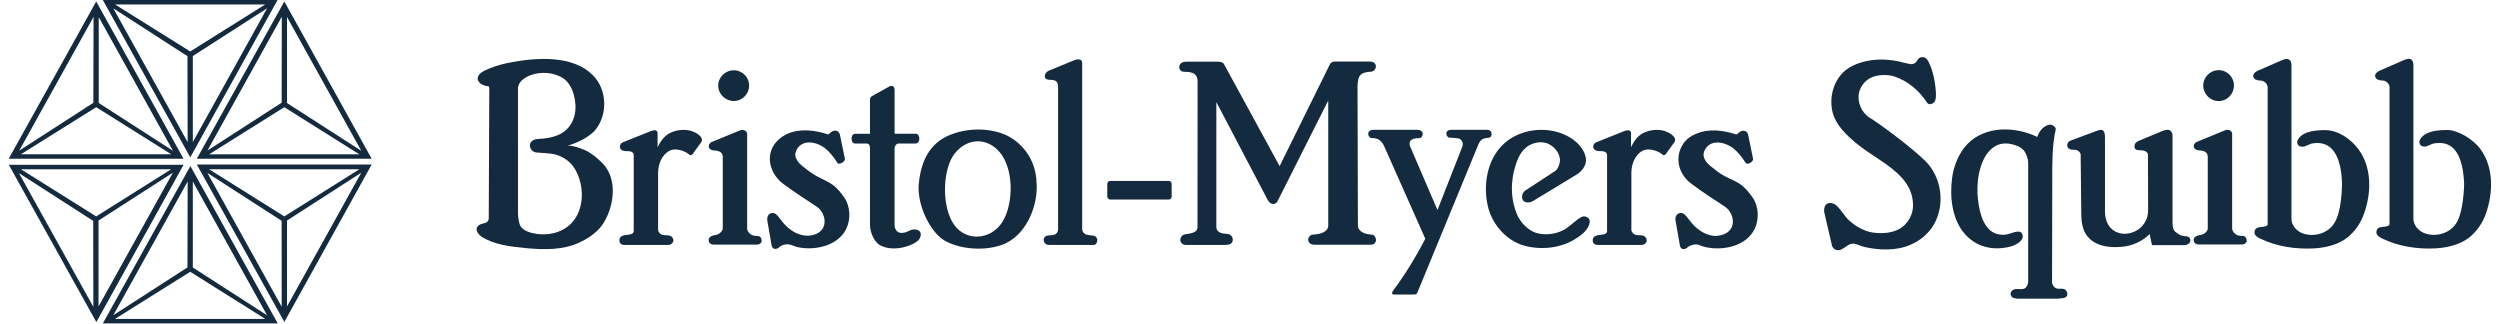
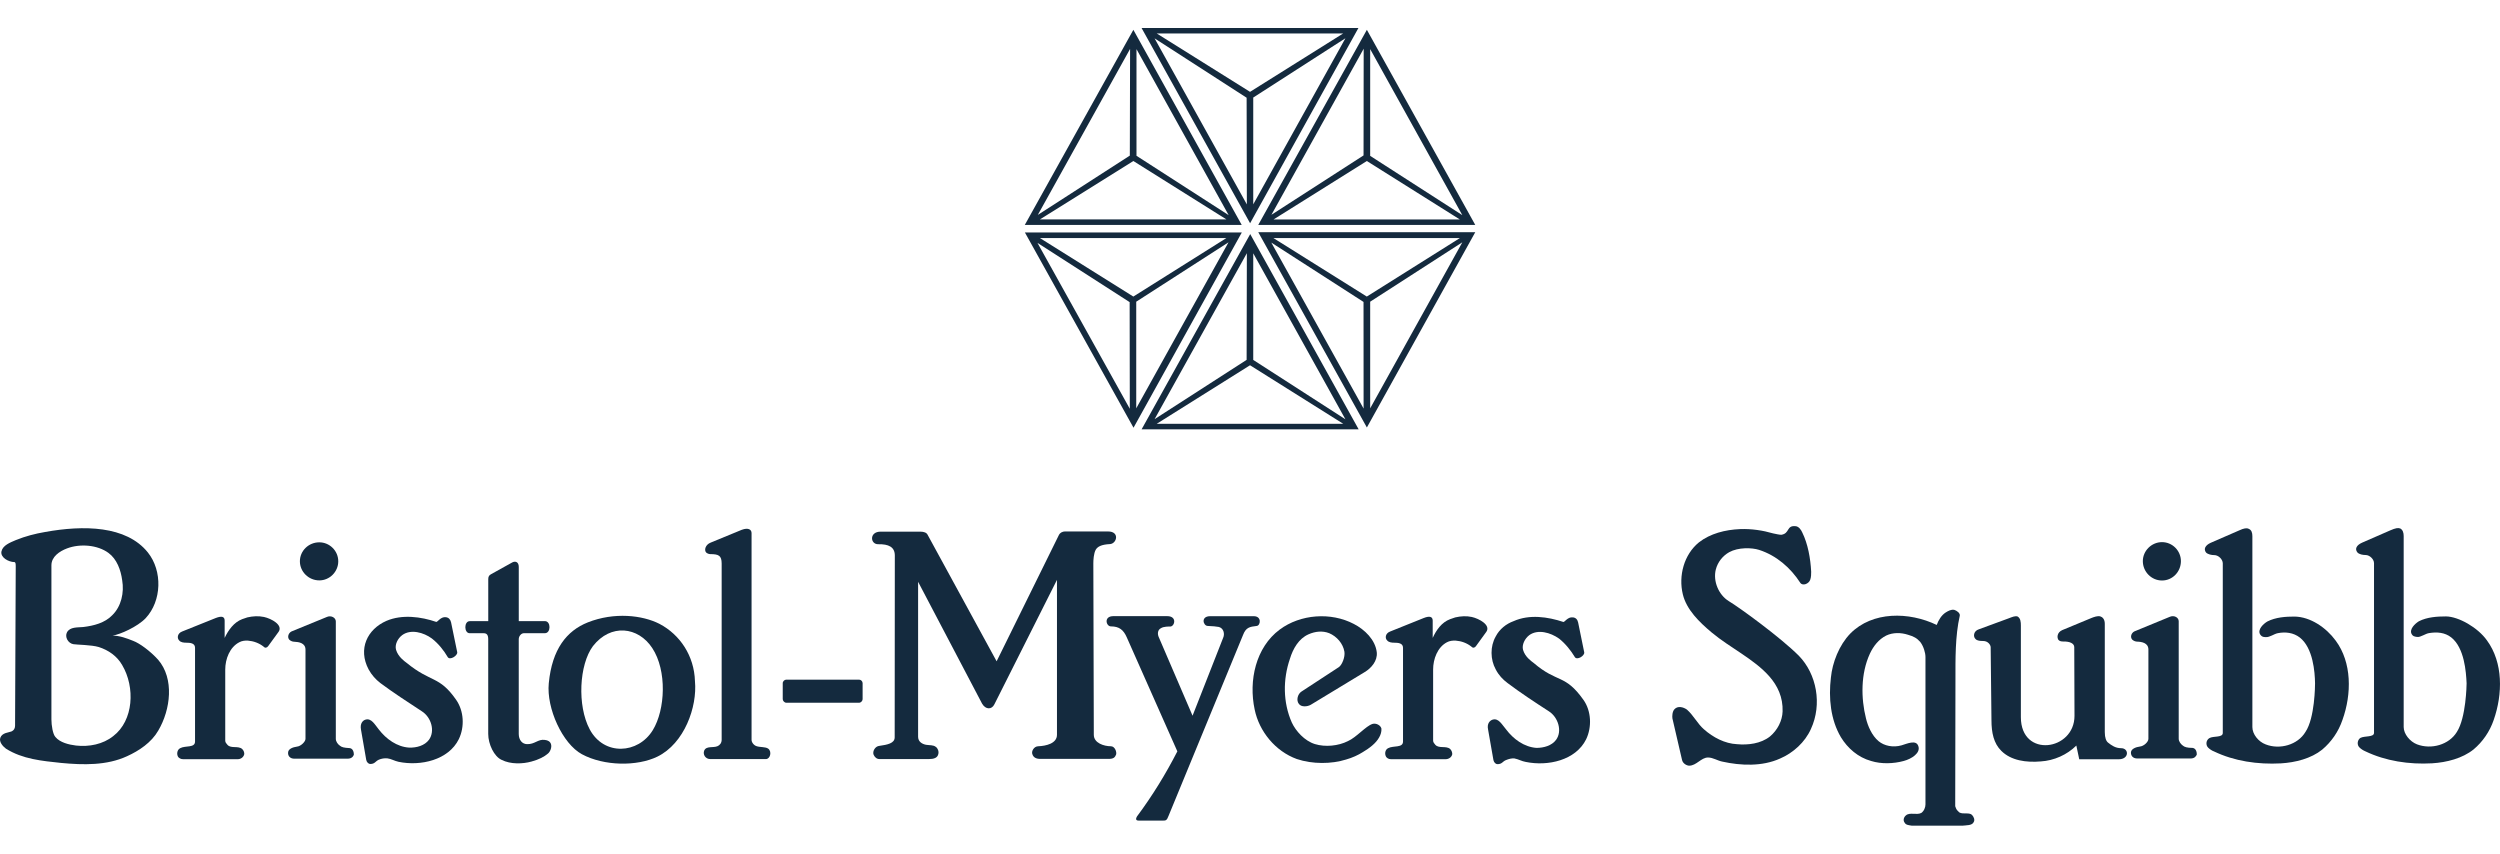
- <svg xmlns="http://www.w3.org/2000/svg" version="1.1" id="Layer_1" x="0px" y="0px" width="80px" height="10.348px" viewBox="0 34.826 80 10.348" enable-background="new 0 34.826 80 10.348" xml:space="preserve">
+ <svg xmlns="http://www.w3.org/2000/svg" version="1.1" id="Layer_1" x="0px" y="0px" width="147.32px" height="50.304px" viewBox="21.59 -36.982 147.32 50.304" enable-background="new 21.59 -36.982 147.32 50.304" xml:space="preserve">
  <g>
-     <path fill="#142A3E" d="M37.93,42.664h1.266c0.133,0,0.225-0.031,0.248-0.127c0.02-0.07-0.014-0.154-0.065-0.186   c-0.07-0.055-0.161-0.039-0.254-0.055c-0.102-0.02-0.202-0.08-0.202-0.207v-3.996l1.649,3.141c0.091,0.158,0.25,0.158,0.316,0.017   l1.616-3.209v3.995c0,0.227-0.289,0.287-0.481,0.295c-0.116,0-0.187,0.135-0.153,0.209c0.024,0.074,0.09,0.117,0.198,0.117h1.771   c0.127,0,0.16-0.043,0.188-0.111c0.023-0.068-0.031-0.215-0.135-0.215c-0.176,0-0.439-0.082-0.439-0.295l-0.012-4.42   c0-0.084,0.008-0.258,0.064-0.353c0.045-0.074,0.133-0.133,0.371-0.144c0.174-0.017,0.25-0.325-0.055-0.325h-1.102   c-0.086,0-0.137,0.042-0.16,0.084l-1.611,3.263l-1.78-3.263c-0.026-0.053-0.095-0.079-0.184-0.079h-1.027   c-0.298,0-0.272,0.33-0.059,0.324c0.262-0.005,0.425,0.07,0.425,0.291l-0.003,4.69c0,0.153-0.186,0.19-0.392,0.218   c-0.112,0.008-0.186,0.143-0.151,0.229C37.805,42.615,37.855,42.664,37.93,42.664L37.93,42.664z" />
-     <path fill="#142A3E" d="M9.099,45.127l-2.8-5.035h5.594L9.099,45.127L9.099,45.127z M11.499,40.242H6.69l2.408,1.509L11.499,40.242   L11.499,40.242z M11.561,40.352l-2.377,1.531v2.75L11.561,40.352L11.561,40.352z M6.636,40.36l2.378,4.281l-0.002-2.75L6.636,40.36   L6.636,40.36z" />
-     <path fill="#142A3E" d="M6.089,39.861L3.29,34.826h5.592L6.089,39.861L6.089,39.861z M3.681,34.968l2.406,1.505l2.401-1.505H3.681   L3.681,34.968z M6.17,36.619v2.754l2.377-4.282L6.17,36.619L6.17,36.619z M3.626,35.093l2.379,4.282l-0.006-2.751L3.626,35.093   L3.626,35.093z" />
-     <path fill="#142A3E" d="M3.292,45.174l2.8-5.034l2.795,5.034H3.292L3.292,45.174z M3.681,45.031h4.807l-2.401-1.508L3.681,45.031   L3.681,45.031z M6.17,43.385l2.377,1.531l-2.377-4.28V43.385L6.17,43.385z M3.626,44.912l2.373-1.529l0.006-2.75L3.626,44.912   L3.626,44.912z" />
-     <path fill="#142A3E" d="M9.099,34.873l2.794,5.032H6.299L9.099,34.873L9.099,34.873z M6.692,39.764h4.806l-2.4-1.508L6.692,39.764   L6.692,39.764z M11.561,39.652L9.184,35.37v2.753L11.561,39.652L11.561,39.652z M9.013,38.112l0.004-2.751l-2.379,4.282   L9.013,38.112L9.013,38.112z" />
-     <path fill="#142A3E" d="M3.079,34.873l2.794,5.032H0.279L3.079,34.873L3.079,34.873z M3.079,38.256L0.67,39.762h4.808L3.079,38.256   L3.079,38.256z M0.615,39.646l2.372-1.53l0.007-2.751L0.615,39.646L0.615,39.646z M3.159,35.371v2.75l2.377,1.531L3.159,35.371   L3.159,35.371z" />
-     <path fill="#142A3E" d="M0.282,40.099h5.593l-2.792,5.034L0.282,40.099L0.282,40.099z M0.67,40.242l2.408,1.509l2.4-1.509H0.67   L0.67,40.242z M5.532,40.352l-2.379,1.531v2.75L5.532,40.352L5.532,40.352z M2.983,41.895l-2.376-1.528l2.38,4.278L2.983,41.895   L2.983,41.895z" />
-     <path fill="#142A3E" d="M15.288,37.31c0.033-0.158,0.223-0.228,0.37-0.292c0.246-0.1,0.501-0.166,0.758-0.209   c0.983-0.178,2.09-0.168,2.647,0.528c0.382,0.478,0.36,1.249-0.055,1.694c-0.214,0.223-0.657,0.419-0.853,0.451   c0.181,0,0.365,0.069,0.531,0.134c0.165,0.061,0.443,0.264,0.643,0.488c0.42,0.489,0.323,1.285,0.004,1.826   c-0.179,0.31-0.497,0.521-0.807,0.663c-0.521,0.24-1.126,0.226-1.695,0.173c-0.492-0.052-0.996-0.097-1.427-0.369   c-0.083-0.062-0.18-0.174-0.144-0.28c0.047-0.134,0.217-0.134,0.288-0.164c0.074-0.035,0.092-0.091,0.092-0.152l0.017-4.105   c0-0.066-0.004-0.111-0.035-0.111C15.469,37.582,15.256,37.465,15.288,37.31L15.288,37.31z M16.576,41.641   c0,0.158,0.037,0.383,0.104,0.455c0.117,0.141,0.346,0.197,0.532,0.219c0.335,0.037,0.694-0.032,0.96-0.244   c0.525-0.402,0.569-1.26,0.228-1.833c-0.131-0.229-0.353-0.383-0.603-0.462c-0.188-0.056-0.569-0.058-0.655-0.074   c-0.137-0.022-0.229-0.187-0.164-0.308c0.08-0.14,0.265-0.12,0.418-0.134c0.272-0.033,0.557-0.106,0.746-0.303   c0.238-0.228,0.312-0.588,0.258-0.903c-0.036-0.264-0.137-0.546-0.353-0.705c-0.282-0.207-0.729-0.245-1.069-0.117   c-0.192,0.073-0.403,0.213-0.403,0.435L16.576,41.641L16.576,41.641z" />
-     <path fill="#142A3E" d="M45.609,42.465c-0.303,0.59-0.648,1.15-1.041,1.678c-0.021,0.037-0.053,0.107,0.043,0.107h0.627   c0.068,0,0.1,0,0.143-0.121l1.92-4.664c0.076-0.198,0.172-0.213,0.354-0.235c0.098-0.01,0.133-0.251-0.078-0.251h-1.123   c-0.252,0-0.18,0.247-0.068,0.251c0.131,0.006,0.227,0.013,0.289,0.027c0.127,0.033,0.16,0.181,0.111,0.284l-0.787,2.005   l-0.877-2.039c-0.031-0.08-0.02-0.175,0.062-0.217c0.071-0.047,0.198-0.043,0.241-0.043c0.115-0.004,0.183-0.268-0.079-0.268   h-1.388c-0.256,0-0.188,0.264-0.063,0.264c0.213,0,0.326,0.089,0.41,0.287L45.609,42.465L45.609,42.465z" />
-     <path fill="#142A3E" d="M67.359,41.583V39.22c0-0.085-0.006-0.186-0.084-0.233c-0.061-0.021-0.135,0.01-0.234,0.048l-0.764,0.283   c-0.139,0.042-0.156,0.19-0.086,0.252c0.043,0.045,0.123,0.049,0.195,0.049c0.129,0,0.195,0.106,0.195,0.161l0.02,1.883   c0,0.321,0.057,0.596,0.254,0.789c0.252,0.252,0.643,0.305,1.018,0.274c0.34-0.022,0.678-0.172,0.916-0.41l0.074,0.354h1.021   c0.268,0,0.268-0.285,0.057-0.285c-0.141,0-0.246-0.073-0.336-0.145c-0.047-0.037-0.084-0.121-0.084-0.271v-2.794   c0-0.121-0.062-0.174-0.115-0.19c-0.064-0.021-0.17,0.017-0.23,0.042l-0.754,0.313c-0.133,0.061-0.137,0.188-0.096,0.251   c0.033,0.038,0.084,0.042,0.127,0.042c0.164-0.004,0.281,0.049,0.281,0.145l0.006,1.771C68.742,42.451,67.359,42.648,67.359,41.583   L67.359,41.583z" />
-     <path fill="#142A3E" d="M61.633,40c-0.473-0.474-1.541-1.251-1.807-1.409c-0.26-0.162-0.408-0.512-0.334-0.812   c0.049-0.197,0.18-0.357,0.346-0.451c0.234-0.129,0.584-0.119,0.77-0.059c0.451,0.146,0.814,0.464,1.062,0.848   c0.062,0.091,0.221,0.027,0.256-0.077c0.025-0.066,0.025-0.15,0.025-0.208c-0.016-0.341-0.084-0.718-0.229-1.011   c-0.027-0.063-0.09-0.164-0.182-0.164c-0.227-0.017-0.137,0.191-0.359,0.223c-0.047,0-0.139-0.021-0.213-0.036   c-0.256-0.076-0.553-0.122-0.85-0.111c-0.379,0.015-0.771,0.115-1.062,0.342c-0.381,0.313-0.531,0.86-0.414,1.34   c0.096,0.397,0.426,0.717,0.744,0.984c0.473,0.395,1.092,0.683,1.486,1.13c0.217,0.246,0.357,0.541,0.344,0.906   c-0.008,0.238-0.131,0.483-0.328,0.645c-0.236,0.186-0.568,0.225-0.85,0.199c-0.307-0.014-0.615-0.174-0.85-0.385   c-0.16-0.135-0.271-0.362-0.438-0.506c-0.094-0.068-0.237-0.103-0.321-0.012c-0.062,0.062-0.062,0.189-0.054,0.238l0.248,1.07   c0.022,0.098,0.127,0.15,0.185,0.15c0.185,0,0.308-0.211,0.485-0.211c0.131,0,0.246,0.084,0.373,0.107   c0.467,0.104,1.022,0.131,1.487-0.08c0.334-0.142,0.642-0.418,0.794-0.762C62.238,41.252,62.094,40.475,61.633,40L61.633,40z" />
-     <path fill="#142A3E" d="M75.652,41.654c0.24-0.668,0.244-1.479-0.176-2.044c-0.244-0.335-0.652-0.615-1.062-0.621   c-0.229,0-0.484,0.017-0.699,0.127c-0.107,0.064-0.258,0.208-0.188,0.331c0.031,0.047,0.06,0.073,0.146,0.073   c0.109,0.005,0.209-0.083,0.312-0.102c0.195-0.038,0.402-0.014,0.566,0.113c0.342,0.27,0.389,0.887,0.393,1.183   c0,0.045-0.004,0.894-0.248,1.252c-0.199,0.332-0.662,0.464-1.027,0.32c-0.184-0.068-0.342-0.261-0.342-0.445v-4.924   c0-0.086-0.021-0.16-0.092-0.19c-0.053-0.027-0.123-0.018-0.252,0.042l-0.729,0.318c-0.141,0.065-0.189,0.159-0.121,0.25   c0.049,0.051,0.145,0.068,0.211,0.068c0.113,0,0.221,0.113,0.221,0.212v4.374c0,0.125-0.246,0.073-0.346,0.132   c-0.086,0.051-0.1,0.176-0.033,0.244c0.033,0.035,0.098,0.08,0.154,0.1c0.521,0.25,1.125,0.34,1.723,0.307   c0.375-0.023,0.779-0.125,1.064-0.355C75.367,42.219,75.547,41.959,75.652,41.654L75.652,41.654z" />
-     <path fill="#142A3E" d="M78.322,38.986c-0.229,0-0.488,0.016-0.701,0.126c-0.105,0.064-0.254,0.208-0.184,0.331   c0.027,0.047,0.057,0.063,0.141,0.074c0.09,0.011,0.215-0.091,0.316-0.102c0.193-0.03,0.398-0.017,0.562,0.113   c0.34,0.269,0.383,0.887,0.396,1.183c0,0.044-0.014,0.889-0.25,1.253c-0.201,0.332-0.662,0.463-1.031,0.32   c-0.18-0.07-0.342-0.263-0.342-0.445v-4.926c0-0.084-0.021-0.158-0.088-0.195c-0.055-0.022-0.121-0.011-0.256,0.048l-0.729,0.318   c-0.143,0.065-0.191,0.16-0.121,0.25c0.045,0.053,0.145,0.069,0.213,0.069c0.107,0,0.217,0.11,0.217,0.21v4.375   c0,0.119-0.242,0.072-0.352,0.13c-0.078,0.051-0.092,0.178-0.027,0.243c0.033,0.037,0.1,0.08,0.156,0.103   c0.521,0.25,1.125,0.343,1.721,0.308c0.377-0.024,0.781-0.127,1.068-0.358c0.236-0.197,0.418-0.461,0.521-0.761   c0.234-0.668,0.246-1.476-0.174-2.049C79.141,39.272,78.646,38.99,78.322,38.986L78.322,38.986z" />
-     <path fill="#142A3E" d="M66.096,44.102c-0.082-0.071-0.225-0.004-0.326-0.062l-0.049-0.049c-0.027-0.025-0.045-0.076-0.055-0.111   l0.006-3.256c0-0.525-0.01-1.131,0.111-1.657c0.012-0.068-0.08-0.131-0.143-0.15c-0.076-0.015-0.154,0.027-0.223,0.071   c-0.104,0.069-0.178,0.186-0.227,0.319c-0.713-0.343-1.658-0.357-2.227,0.222c-0.291,0.299-0.463,0.751-0.5,1.133   c-0.064,0.528-0.01,1.088,0.256,1.539c0.176,0.287,0.445,0.521,0.781,0.614c0.264,0.082,0.578,0.07,0.838,0   c0.201-0.053,0.449-0.207,0.377-0.391c-0.059-0.162-0.285-0.056-0.43-0.013c-0.219,0.063-0.447,0.013-0.59-0.106   c-0.178-0.147-0.281-0.396-0.328-0.59c-0.129-0.517-0.137-1.151,0.1-1.667c0.09-0.195,0.229-0.371,0.42-0.467   c0.174-0.084,0.383-0.079,0.562-0.021c0.145,0.043,0.229,0.085,0.32,0.188c0.084,0.111,0.133,0.278,0.133,0.384v3.802   c0,0.078-0.039,0.172-0.109,0.22c-0.119,0.062-0.295-0.025-0.396,0.062c-0.059,0.049-0.078,0.133-0.033,0.19   c0.033,0.063,0.113,0.063,0.184,0.077h1.305c0.104-0.014,0.248,0,0.291-0.094C66.178,44.23,66.145,44.15,66.096,44.102   L66.096,44.102z" />
-     <path fill="#142A3E" d="M49.154,42.277c-0.264-0.082-0.492-0.334-0.594-0.555c-0.229-0.514-0.232-1.111-0.049-1.642   c0.08-0.261,0.227-0.521,0.479-0.632c0.17-0.075,0.359-0.097,0.535-0.029c0.197,0.085,0.357,0.266,0.391,0.478   c0.021,0.138-0.062,0.337-0.141,0.394l-0.967,0.633c-0.096,0.062-0.141,0.226-0.066,0.318c0.062,0.086,0.219,0.073,0.307,0.021   l1.385-0.84c0.174-0.102,0.338-0.291,0.316-0.511c-0.037-0.324-0.311-0.588-0.592-0.732c-0.59-0.311-1.375-0.254-1.912,0.144   c-0.615,0.46-0.803,1.315-0.643,2.062c0.115,0.562,0.531,1.075,1.088,1.276c0.404,0.135,0.893,0.131,1.27,0.012   c0.156-0.043,0.309-0.114,0.428-0.19c0.17-0.1,0.342-0.228,0.424-0.381c0.039-0.069,0.064-0.145,0.057-0.226   c-0.023-0.089-0.139-0.147-0.229-0.12c-0.174,0.053-0.414,0.346-0.637,0.444C49.76,42.324,49.424,42.361,49.154,42.277   L49.154,42.277z" />
-     <path fill="#142A3E" d="M54.795,40.185c-0.061-0.047-0.219-0.154-0.273-0.335c-0.035-0.131,0.043-0.291,0.162-0.381   c0.221-0.159,0.545-0.068,0.766,0.09c0.168,0.133,0.307,0.312,0.406,0.473c0.055,0.095,0.262-0.034,0.242-0.124l-0.156-0.764   c-0.016-0.079-0.062-0.126-0.133-0.132c-0.135-0.021-0.219,0.132-0.25,0.117c-0.395-0.132-0.875-0.202-1.281-0.021   c-0.188,0.069-0.363,0.203-0.461,0.396c-0.146,0.257-0.141,0.594,0,0.848c0.078,0.153,0.182,0.261,0.305,0.352   c0.33,0.249,0.707,0.497,1.064,0.728c0.24,0.151,0.352,0.51,0.188,0.735c-0.112,0.153-0.319,0.209-0.508,0.209   c-0.316-0.024-0.593-0.226-0.781-0.476c-0.104-0.118-0.192-0.301-0.349-0.252c-0.067,0.022-0.149,0.097-0.116,0.252l0.139,0.793   c0.013,0.063,0.062,0.103,0.101,0.103c0.123,0,0.129-0.069,0.22-0.106c0.075-0.03,0.139-0.049,0.219-0.043   c0.104,0.019,0.187,0.074,0.291,0.09c0.572,0.119,1.291-0.041,1.558-0.584c0.151-0.312,0.133-0.728-0.069-1.014   C55.6,40.462,55.412,40.714,54.795,40.185L54.795,40.185z" />
-     <path fill="#142A3E" d="M25.019,41.902c-0.102-0.123-0.192-0.303-0.345-0.254c-0.069,0.02-0.144,0.094-0.117,0.254l0.136,0.785   c0.012,0.062,0.064,0.104,0.102,0.104c0.122,0,0.129-0.066,0.219-0.109c0.074-0.031,0.14-0.041,0.218-0.037   c0.106,0.012,0.187,0.068,0.292,0.09c0.572,0.119,1.291-0.047,1.555-0.584c0.154-0.319,0.132-0.729-0.07-1.016   c-0.438-0.626-0.643-0.433-1.278-0.952c-0.06-0.046-0.217-0.158-0.271-0.333c-0.039-0.134,0.041-0.294,0.159-0.382   c0.22-0.161,0.551-0.07,0.764,0.088c0.171,0.133,0.308,0.308,0.408,0.476c0.055,0.095,0.261-0.037,0.246-0.125l-0.159-0.769   c-0.018-0.075-0.063-0.123-0.133-0.131c-0.133-0.019-0.217,0.131-0.25,0.121c-0.388-0.133-0.876-0.2-1.282-0.027   c-0.496,0.216-0.74,0.722-0.462,1.25c0.081,0.148,0.183,0.26,0.303,0.352c0.33,0.246,0.706,0.49,1.068,0.727   c0.243,0.152,0.35,0.508,0.186,0.736c-0.113,0.152-0.319,0.208-0.511,0.202C25.488,42.35,25.209,42.15,25.019,41.902L25.019,41.902   z" />
-     <path fill="#142A3E" d="M21.628,39.011l-0.134,0.046c-0.212,0.08-0.356,0.28-0.451,0.483v-0.445c0-0.107-0.077-0.126-0.228-0.069   l-0.871,0.349c-0.122,0.048-0.133,0.172-0.074,0.229c0.042,0.053,0.126,0.058,0.19,0.058c0.097,0,0.219,0.012,0.219,0.131v2.417   c0,0.172-0.25,0.097-0.382,0.172c-0.085,0.041-0.096,0.164-0.05,0.229c0.023,0.021,0.056,0.053,0.125,0.053h1.409   c0.082,0,0.149-0.053,0.167-0.123c0.007-0.037-0.01-0.098-0.053-0.139c-0.106-0.09-0.281-0.006-0.376-0.104   c-0.032-0.039-0.06-0.065-0.06-0.112v-1.828c0-0.274,0.117-0.579,0.364-0.706c0.062-0.036,0.146-0.047,0.22-0.042   c0.143,0.011,0.289,0.06,0.412,0.161c0.035,0.037,0.083,0.024,0.114-0.022l0.267-0.368c0.118-0.174-0.185-0.339-0.377-0.381   C21.912,38.969,21.771,38.979,21.628,39.011L21.628,39.011z" />
-     <path fill="#142A3E" d="M52.775,39.011l-0.133,0.046c-0.217,0.08-0.357,0.28-0.449,0.483v-0.445c0-0.107-0.084-0.126-0.23-0.069   l-0.871,0.349c-0.123,0.048-0.135,0.172-0.074,0.229c0.043,0.053,0.127,0.058,0.189,0.058c0.098,0,0.219,0.012,0.219,0.131v2.417   c0,0.172-0.25,0.097-0.383,0.172c-0.086,0.041-0.094,0.164-0.047,0.229c0.021,0.021,0.051,0.053,0.119,0.053h1.41   c0.086,0,0.154-0.053,0.17-0.123c0.006-0.037-0.012-0.098-0.053-0.139c-0.105-0.09-0.281-0.006-0.379-0.104   c-0.029-0.039-0.059-0.065-0.059-0.112v-1.828c0-0.274,0.113-0.579,0.357-0.706c0.064-0.036,0.15-0.047,0.225-0.042   c0.146,0.011,0.289,0.06,0.412,0.161c0.035,0.037,0.084,0.024,0.113-0.022l0.266-0.368c0.119-0.174-0.188-0.339-0.375-0.381   C53.062,38.969,52.916,38.979,52.775,39.011L52.775,39.011z" />
-     <path fill="#142A3E" d="M29.381,42.521c0.053-0.043,0.103-0.158,0.077-0.242c-0.019-0.064-0.077-0.1-0.159-0.109   c-0.174-0.027-0.261,0.117-0.461,0.109c-0.124-0.002-0.212-0.109-0.212-0.262v-2.444c0-0.079,0.064-0.155,0.132-0.155H29.3   c0.159,0,0.159-0.312,0-0.312h-0.673V37.71c0-0.127-0.082-0.16-0.166-0.118l-0.553,0.307c-0.049,0.029-0.068,0.061-0.068,0.125   v1.083h-0.478c-0.15,0-0.15,0.312,0,0.312h0.361c0.079,0,0.117,0.043,0.117,0.155v2.443c0,0.264,0.153,0.584,0.345,0.668   c0.234,0.119,0.546,0.106,0.77,0.043C29.146,42.676,29.286,42.605,29.381,42.521L29.381,42.521z" />
-     <path fill="#142A3E" d="M37.404,41.211c0.047,0,0.089-0.049,0.089-0.092v-0.413c0-0.047-0.042-0.09-0.089-0.09h-1.883   c-0.041,0-0.088,0.043-0.088,0.09v0.413c0,0.043,0.047,0.092,0.088,0.092H37.404L37.404,41.211z" />
-     <path fill="#142A3E" d="M33.566,42.664H35c0.111,0,0.161-0.197,0.055-0.271c-0.069-0.047-0.204-0.031-0.295-0.061   c-0.075-0.023-0.13-0.1-0.13-0.162v-5.333c0-0.09-0.082-0.148-0.252-0.085l-0.802,0.33c-0.136,0.052-0.174,0.193-0.117,0.255   c0.028,0.026,0.071,0.042,0.107,0.042c0.213,0,0.293,0.036,0.293,0.243v4.547c0,0.08-0.051,0.14-0.107,0.162   c-0.111,0.051-0.293-0.015-0.345,0.119C33.371,42.547,33.44,42.664,33.566,42.664L33.566,42.664z" />
-     <path fill="#142A3E" d="M24.263,42.381c-0.142-0.008-0.206-0.023-0.252-0.066c-0.049-0.034-0.102-0.104-0.102-0.172v-3.03   c0-0.095-0.123-0.166-0.239-0.111l-0.904,0.371c-0.083,0.041-0.115,0.153-0.052,0.217c0.039,0.032,0.084,0.049,0.122,0.049   c0.121,0.004,0.292,0.031,0.292,0.205v2.299c0,0.072-0.12,0.189-0.214,0.199c-0.117,0.016-0.232,0.059-0.236,0.152   c-0.008,0.092,0.056,0.16,0.158,0.16h1.381c0.101,0,0.144-0.06,0.158-0.105C24.375,42.49,24.354,42.389,24.263,42.381   L24.263,42.381z" />
-     <path fill="#142A3E" d="M71.529,42.312c-0.047-0.035-0.1-0.104-0.1-0.17v-3.032c0-0.095-0.121-0.166-0.238-0.111l-0.902,0.371   c-0.086,0.041-0.119,0.153-0.055,0.217c0.037,0.032,0.086,0.049,0.123,0.049c0.119,0.004,0.291,0.031,0.291,0.205v2.301   c0,0.082-0.121,0.188-0.211,0.197c-0.117,0.016-0.234,0.061-0.24,0.152c-0.004,0.092,0.057,0.158,0.16,0.158h1.381   c0.1,0,0.143-0.059,0.158-0.104c0-0.059-0.021-0.158-0.111-0.168C71.643,42.375,71.576,42.355,71.529,42.312L71.529,42.312z" />
-     <path fill="#142A3E" d="M70.998,37.071c-0.271,0-0.494,0.223-0.494,0.489c0,0.277,0.223,0.5,0.494,0.5s0.488-0.224,0.488-0.5   C71.486,37.294,71.27,37.071,70.998,37.071L70.998,37.071z" />
-     <path fill="#142A3E" d="M23.972,37.565c0-0.271-0.223-0.49-0.489-0.49c-0.275,0-0.5,0.219-0.5,0.49c0,0.27,0.225,0.493,0.5,0.493   C23.749,38.059,23.972,37.835,23.972,37.565L23.972,37.565z" />
-     <path fill="#142A3E" d="M32.2,42.602c-0.523,0.254-1.373,0.246-1.945-0.062c-0.501-0.271-0.917-1.185-0.855-1.828   c0.084-0.886,0.463-1.353,1.003-1.57c0.686-0.274,1.414-0.187,1.851,0.037c0.534,0.28,0.896,0.831,0.914,1.475   C33.233,41.32,32.897,42.262,32.2,42.602L32.2,42.602z M30.54,39.751c-0.357,0.476-0.41,1.534-0.084,2.146   c0.367,0.69,1.249,0.638,1.627,0.021c0.323-0.528,0.369-1.534-0.014-2.117C31.706,39.249,30.998,39.165,30.54,39.751L30.54,39.751z   " />
+     <g>
+       <path fill="#142A3E" d="M102.137-11.791l-6.4-11.507h12.787L102.137-11.791L102.137-11.791z M107.619-22.954h-10.99l5.504,3.448    L107.619-22.954L107.619-22.954z M107.762-22.704l-5.43,3.5v6.285L107.762-22.704L107.762-22.704z M96.506-22.687l5.438,9.782    l-0.004-6.285L96.506-22.687L96.506-22.687z" />
+       <path fill="#142A3E" d="M95.256-23.827l-6.396-11.505h12.779L95.256-23.827L95.256-23.827z M89.756-35.009l5.496,3.439    l5.486-3.439H89.756L89.756-35.009z M95.441-31.234v6.293l5.432-9.787L95.441-31.234L95.441-31.234z M89.627-34.722l5.438,9.786    l-0.014-6.287L89.627-34.722L89.627-34.722z" />
+       <path fill="#142A3E" d="M88.863-11.684l6.4-11.505l6.389,11.505H88.863L88.863-11.684z M89.756-12.01h10.986l-5.49-3.448    L89.756-12.01L89.756-12.01z M95.441-15.773l5.432,3.5l-5.432-9.782V-15.773L95.441-15.773z M89.627-12.281l5.424-3.495    l0.014-6.285L89.627-12.281L89.627-12.281z" />
+       <path fill="#142A3E" d="M102.137-35.225l6.387,11.498H95.736L102.137-35.225L102.137-35.225z M96.635-24.048h10.982l-5.482-3.446    L96.635-24.048L96.635-24.048z M107.762-24.304l-5.43-9.784v6.291L107.762-24.304L107.762-24.304z M101.941-27.824l0.008-6.287    l-5.436,9.786L101.941-27.824L101.941-27.824z" />
+       <path fill="#142A3E" d="M88.377-35.225l6.385,11.498H81.979L88.377-35.225L88.377-35.225z M88.377-27.494l-5.506,3.441h10.99    L88.377-27.494L88.377-27.494z M82.746-24.318l5.422-3.495l0.016-6.287L82.746-24.318L82.746-24.318z M88.561-34.087v6.285    l5.432,3.498L88.561-34.087L88.561-34.087z" />
+       <path fill="#142A3E" d="M81.986-23.282h12.781l-6.381,11.505L81.986-23.282L81.986-23.282z M82.871-22.954l5.504,3.448    l5.484-3.448H82.871L82.871-22.954z M93.984-22.704l-5.438,3.5v6.285L93.984-22.704L93.984-22.704z M88.158-19.178l-5.432-3.491    l5.441,9.775L88.158-19.178L88.158-19.178z" />
+     </g>
+     <g>
+       <path fill="#142A3E" d="M73.422,7.749h2.893c0.307,0,0.516-0.07,0.566-0.289c0.047-0.162-0.031-0.354-0.146-0.43    c-0.16-0.124-0.365-0.086-0.58-0.124c-0.232-0.047-0.463-0.183-0.463-0.474v-9.13l3.77,7.18c0.209,0.361,0.572,0.361,0.725,0.04    l3.688-7.333v9.13c0,0.518-0.66,0.656-1.096,0.674c-0.266,0-0.43,0.309-0.35,0.477c0.055,0.17,0.205,0.268,0.453,0.268h4.047    c0.291,0,0.365-0.098,0.43-0.254c0.049-0.154-0.07-0.491-0.309-0.491c-0.406,0-1.004-0.188-1.004-0.674L86.018-3.783    c0-0.192,0.02-0.591,0.145-0.81c0.102-0.167,0.307-0.303,0.848-0.328c0.396-0.04,0.57-0.743-0.127-0.743h-2.52    c-0.197,0-0.312,0.096-0.367,0.192l-3.678,7.459L76.25-5.472c-0.057-0.12-0.217-0.181-0.422-0.181h-2.346    c-0.68,0-0.617,0.754-0.137,0.741c0.602-0.011,0.975,0.158,0.975,0.665L74.312,6.47c0,0.349-0.426,0.433-0.898,0.5    c-0.256,0.019-0.424,0.326-0.344,0.523C73.137,7.637,73.248,7.749,73.422,7.749L73.422,7.749z" />
+       <path fill="#142A3E" d="M21.676-4.488c0.076-0.361,0.51-0.522,0.846-0.667c0.562-0.229,1.145-0.379,1.731-0.479    c2.246-0.406,4.776-0.384,6.05,1.207c0.873,1.094,0.82,2.854-0.129,3.873c-0.488,0.509-1.498,0.957-1.948,1.028    c0.413,0,0.834,0.156,1.213,0.309c0.377,0.139,1.01,0.603,1.47,1.113c0.96,1.116,0.737,2.936,0.009,4.172    c-0.408,0.711-1.136,1.192-1.845,1.514C27.882,8.132,26.5,8.1,25.2,7.977c-1.125-0.119-2.276-0.221-3.26-0.842    c-0.19-0.143-0.412-0.399-0.333-0.639c0.11-0.308,0.499-0.308,0.658-0.375c0.169-0.08,0.213-0.209,0.213-0.348l0.039-9.38    c0-0.149-0.01-0.252-0.08-0.252C22.09-3.865,21.602-4.133,21.676-4.488L21.676-4.488z M24.62,5.41    c0,0.361,0.085,0.877,0.237,1.039c0.265,0.324,0.79,0.451,1.214,0.503c0.765,0.085,1.586-0.071,2.193-0.558    c1.201-0.918,1.301-2.879,0.523-4.189c-0.299-0.525-0.807-0.877-1.378-1.059c-0.43-0.129-1.298-0.133-1.494-0.167    c-0.316-0.052-0.523-0.431-0.375-0.705C25.723-0.047,26.146,0,26.496-0.033c0.619-0.074,1.273-0.241,1.705-0.692    c0.541-0.522,0.713-1.343,0.589-2.064c-0.081-0.603-0.312-1.248-0.809-1.611c-0.642-0.473-1.666-0.558-2.44-0.266    C25.102-4.501,24.62-4.18,24.62-3.671V5.41L24.62,5.41z" />
+       <path fill="#142A3E" d="M90.969,7.294c-0.691,1.348-1.48,2.629-2.379,3.836c-0.047,0.084-0.121,0.244,0.098,0.244h1.436    c0.154,0,0.227,0,0.326-0.277l4.389-10.659c0.172-0.451,0.393-0.486,0.809-0.535c0.225-0.025,0.307-0.574-0.176-0.574h-2.566    c-0.576,0-0.414,0.564-0.154,0.574c0.299,0.013,0.52,0.031,0.66,0.06c0.291,0.075,0.363,0.415,0.252,0.649l-1.799,4.582    l-2.004-4.66C89.791,0.35,89.812,0.134,90,0.037c0.162-0.106,0.455-0.098,0.553-0.098c0.262-0.009,0.416-0.613-0.182-0.613h-3.172    c-0.584,0-0.432,0.604-0.145,0.604c0.486,0,0.744,0.203,0.938,0.653L90.969,7.294L90.969,7.294z" />
+       <path fill="#142A3E" d="M140.676,5.278v-5.4c0-0.193-0.014-0.424-0.193-0.531c-0.141-0.049-0.307,0.025-0.533,0.111L138.203,0.1    c-0.318,0.097-0.355,0.434-0.197,0.576c0.098,0.105,0.281,0.114,0.447,0.114c0.293,0,0.443,0.239,0.443,0.366l0.047,4.305    c0,0.732,0.131,1.361,0.58,1.803c0.576,0.576,1.471,0.697,2.328,0.623c0.777-0.047,1.551-0.393,2.094-0.935l0.17,0.808h2.332    c0.615,0,0.615-0.653,0.133-0.653c-0.326,0-0.562-0.164-0.768-0.33c-0.107-0.084-0.191-0.276-0.191-0.62v-6.383    c0-0.276-0.143-0.397-0.264-0.433c-0.146-0.049-0.389,0.04-0.527,0.096l-1.723,0.715c-0.303,0.141-0.312,0.43-0.219,0.572    c0.076,0.088,0.191,0.097,0.291,0.097c0.375-0.009,0.643,0.111,0.643,0.333l0.014,4.046    C143.838,7.262,140.676,7.712,140.676,5.278L140.676,5.278z" />
+       <path fill="#142A3E" d="M127.592,1.66c-1.082-1.084-3.521-2.859-4.131-3.22c-0.596-0.371-0.932-1.169-0.764-1.854    c0.113-0.449,0.412-0.815,0.791-1.029c0.535-0.294,1.334-0.272,1.76-0.136c1.031,0.333,1.859,1.06,2.428,1.939    c0.141,0.208,0.506,0.06,0.586-0.176c0.057-0.152,0.057-0.344,0.057-0.476c-0.039-0.779-0.193-1.641-0.525-2.312    c-0.061-0.143-0.207-0.373-0.418-0.373c-0.52-0.042-0.314,0.433-0.818,0.509c-0.107,0-0.318-0.047-0.486-0.083    c-0.588-0.172-1.266-0.279-1.943-0.252c-0.869,0.036-1.762,0.261-2.426,0.783c-0.875,0.712-1.215,1.964-0.947,3.062    c0.219,0.907,0.973,1.638,1.701,2.248c1.08,0.903,2.494,1.562,3.393,2.582c0.494,0.562,0.812,1.236,0.785,2.071    c-0.018,0.543-0.299,1.103-0.746,1.475c-0.539,0.427-1.299,0.514-1.945,0.453c-0.705-0.033-1.406-0.396-1.947-0.879    c-0.365-0.311-0.617-0.826-0.998-1.158c-0.215-0.154-0.541-0.234-0.732-0.027c-0.141,0.144-0.141,0.432-0.125,0.545l0.566,2.444    c0.049,0.227,0.291,0.342,0.424,0.342c0.424,0,0.705-0.482,1.107-0.482c0.299,0,0.562,0.191,0.852,0.244    c1.068,0.236,2.336,0.299,3.398-0.184c0.762-0.326,1.467-0.956,1.816-1.743C128.975,4.522,128.646,2.742,127.592,1.66    L127.592,1.66z" />
+       <path fill="#142A3E" d="M159.627,5.44c0.549-1.527,0.559-3.382-0.4-4.672c-0.559-0.766-1.49-1.404-2.426-1.417    c-0.525,0-1.105,0.038-1.6,0.29c-0.242,0.143-0.588,0.475-0.43,0.754c0.07,0.109,0.139,0.168,0.334,0.168    c0.25,0.011,0.479-0.189,0.715-0.234c0.445-0.088,0.92-0.033,1.295,0.259c0.781,0.616,0.887,2.026,0.896,2.702    c0,0.104-0.01,2.045-0.566,2.861c-0.453,0.76-1.512,1.061-2.346,0.732c-0.422-0.156-0.781-0.598-0.781-1.018v-11.25    c0-0.197-0.047-0.366-0.213-0.433c-0.119-0.061-0.281-0.042-0.574,0.096l-1.668,0.726c-0.322,0.147-0.432,0.364-0.277,0.571    c0.115,0.116,0.334,0.154,0.484,0.154c0.258,0,0.504,0.259,0.504,0.487v9.996c0,0.285-0.562,0.165-0.789,0.301    c-0.199,0.117-0.23,0.402-0.076,0.559c0.076,0.078,0.225,0.184,0.35,0.227c1.191,0.572,2.572,0.777,3.939,0.703    c0.857-0.051,1.781-0.285,2.432-0.809C158.979,6.731,159.389,6.137,159.627,5.44L159.627,5.44z" />
+       <path fill="#142A3E" d="M165.732-0.658c-0.525,0-1.117,0.037-1.604,0.287c-0.238,0.148-0.58,0.477-0.422,0.757    c0.061,0.109,0.133,0.144,0.324,0.167c0.205,0.027,0.49-0.207,0.721-0.231c0.439-0.069,0.908-0.04,1.285,0.257    c0.777,0.615,0.875,2.028,0.906,2.705c0,0.1-0.033,2.031-0.572,2.863c-0.459,0.759-1.512,1.057-2.355,0.732    c-0.41-0.161-0.781-0.604-0.781-1.019V-5.394c0-0.192-0.049-0.361-0.201-0.446c-0.127-0.049-0.277-0.024-0.584,0.109l-1.668,0.728    c-0.328,0.147-0.438,0.366-0.277,0.571c0.104,0.121,0.334,0.156,0.486,0.156c0.244,0,0.496,0.25,0.496,0.48v9.999    c0,0.272-0.551,0.165-0.803,0.299c-0.18,0.116-0.213,0.406-0.062,0.554c0.076,0.084,0.229,0.184,0.357,0.237    c1.189,0.57,2.57,0.783,3.932,0.705c0.861-0.053,1.785-0.291,2.441-0.816c0.539-0.452,0.955-1.054,1.189-1.741    c0.533-1.527,0.561-3.375-0.398-4.684C167.604-0.004,166.471-0.647,165.732-0.658L165.732-0.658z" />
+       <path fill="#142A3E" d="M137.791,11.034c-0.188-0.16-0.516-0.012-0.744-0.143l-0.111-0.111c-0.062-0.059-0.104-0.174-0.129-0.254    l0.014-7.442c0-1.201-0.021-2.584,0.256-3.787c0.025-0.154-0.184-0.299-0.328-0.342c-0.176-0.035-0.354,0.061-0.512,0.161    c-0.238,0.158-0.408,0.429-0.52,0.729c-1.629-0.783-3.787-0.816-5.092,0.507c-0.664,0.685-1.057,1.716-1.143,2.591    c-0.145,1.205-0.021,2.486,0.588,3.516c0.4,0.656,1.016,1.192,1.783,1.403c0.604,0.188,1.32,0.162,1.914,0    c0.459-0.119,1.027-0.473,0.861-0.892c-0.133-0.37-0.648-0.132-0.982-0.031c-0.502,0.144-1.021,0.031-1.35-0.241    c-0.406-0.337-0.641-0.906-0.748-1.348c-0.297-1.186-0.314-2.631,0.229-3.81c0.207-0.446,0.523-0.849,0.961-1.069    c0.398-0.191,0.875-0.181,1.283-0.049c0.334,0.098,0.525,0.193,0.73,0.431c0.191,0.252,0.303,0.634,0.303,0.88v8.688    c0,0.178-0.088,0.393-0.246,0.502c-0.273,0.143-0.676-0.057-0.904,0.143c-0.137,0.111-0.18,0.303-0.076,0.432    c0.076,0.145,0.26,0.145,0.422,0.176h2.984c0.238-0.031,0.566,0,0.664-0.215C137.979,11.327,137.898,11.143,137.791,11.034    L137.791,11.034z" />
+       <path fill="#142A3E" d="M99.072,6.864c-0.605-0.188-1.125-0.764-1.359-1.271c-0.521-1.174-0.529-2.538-0.111-3.751    c0.182-0.599,0.52-1.192,1.096-1.445c0.389-0.172,0.818-0.225,1.221-0.066c0.451,0.194,0.814,0.609,0.895,1.094    c0.047,0.316-0.141,0.77-0.322,0.901l-2.211,1.446c-0.221,0.143-0.322,0.518-0.148,0.728c0.141,0.196,0.5,0.165,0.701,0.047    l3.166-1.919c0.396-0.234,0.771-0.666,0.721-1.168c-0.084-0.74-0.711-1.344-1.352-1.674c-1.352-0.709-3.143-0.58-4.371,0.333    C95.59,1.17,95.16,3.12,95.525,4.83c0.264,1.285,1.215,2.458,2.486,2.917c0.924,0.309,2.043,0.299,2.904,0.027    c0.357-0.1,0.707-0.26,0.98-0.434c0.387-0.23,0.779-0.522,0.967-0.871c0.09-0.156,0.146-0.333,0.133-0.518    c-0.051-0.203-0.32-0.335-0.525-0.274c-0.396,0.123-0.945,0.792-1.455,1.016C100.459,6.973,99.688,7.055,99.072,6.864    L99.072,6.864z" />
+       <path fill="#142A3E" d="M111.963,2.082c-0.141-0.109-0.5-0.35-0.623-0.768c-0.08-0.299,0.1-0.665,0.371-0.871    c0.504-0.361,1.246-0.153,1.752,0.206c0.385,0.306,0.703,0.714,0.926,1.085c0.127,0.217,0.602-0.078,0.555-0.283l-0.357-1.748    c-0.037-0.181-0.143-0.288-0.305-0.304c-0.309-0.047-0.502,0.304-0.57,0.269c-0.904-0.302-2-0.463-2.928-0.047    c-0.432,0.156-0.828,0.463-1.055,0.903c-0.334,0.587-0.32,1.356,0,1.939c0.18,0.349,0.418,0.596,0.699,0.806    c0.754,0.568,1.615,1.136,2.43,1.662c0.549,0.346,0.807,1.168,0.43,1.682c-0.256,0.348-0.729,0.477-1.16,0.477    c-0.725-0.053-1.357-0.518-1.787-1.089c-0.236-0.268-0.438-0.689-0.797-0.575c-0.152,0.049-0.34,0.223-0.266,0.575l0.318,1.812    c0.031,0.143,0.143,0.236,0.232,0.236c0.281,0,0.297-0.156,0.504-0.24c0.17-0.066,0.316-0.113,0.5-0.098    c0.238,0.045,0.43,0.166,0.664,0.205c1.309,0.271,2.951-0.094,3.562-1.334c0.344-0.715,0.307-1.666-0.156-2.319    C113.805,2.716,113.373,3.292,111.963,2.082L111.963,2.082z" />
+       <path fill="#142A3E" d="M43.914,6.006c-0.232-0.281-0.438-0.691-0.789-0.58c-0.154,0.047-0.328,0.217-0.264,0.58L43.172,7.8    c0.027,0.141,0.143,0.238,0.232,0.238c0.279,0,0.297-0.152,0.504-0.25c0.166-0.07,0.32-0.094,0.498-0.084    c0.24,0.029,0.428,0.154,0.666,0.205c1.309,0.273,2.951-0.105,3.555-1.334c0.352-0.727,0.301-1.666-0.16-2.322    c-1-1.432-1.469-0.989-2.918-2.176c-0.141-0.105-0.496-0.359-0.619-0.762c-0.09-0.306,0.094-0.672,0.363-0.873    c0.504-0.367,1.258-0.158,1.746,0.201c0.393,0.306,0.707,0.707,0.932,1.092c0.129,0.217,0.598-0.085,0.562-0.286L48.17-0.312    c-0.041-0.17-0.143-0.281-0.305-0.299c-0.303-0.045-0.494,0.299-0.57,0.276c-0.887-0.304-2.002-0.458-2.93-0.062    c-1.133,0.495-1.689,1.653-1.057,2.856c0.186,0.34,0.42,0.596,0.695,0.809c0.752,0.562,1.611,1.117,2.438,1.66    c0.557,0.348,0.803,1.162,0.428,1.683c-0.258,0.347-0.729,0.476-1.17,0.462C44.986,7.028,44.35,6.573,43.914,6.006L43.914,6.006z" />
+       <path fill="#142A3E" d="M36.165-0.6l-0.306,0.104c-0.484,0.184-0.812,0.641-1.031,1.105v-1.018c0-0.244-0.176-0.288-0.521-0.156    l-1.991,0.799c-0.277,0.109-0.304,0.393-0.168,0.524c0.096,0.122,0.287,0.134,0.434,0.134c0.222,0,0.501,0.027,0.501,0.299v5.523    c0,0.393-0.571,0.224-0.874,0.393c-0.193,0.094-0.221,0.375-0.113,0.526c0.05,0.047,0.128,0.123,0.285,0.123h3.218    c0.188,0,0.341-0.123,0.381-0.281c0.02-0.086-0.021-0.227-0.12-0.321C35.619,6.949,35.216,7.142,35,6.916    c-0.073-0.089-0.137-0.146-0.137-0.254V2.477c0-0.625,0.264-1.322,0.829-1.613c0.142-0.08,0.333-0.107,0.505-0.096    c0.327,0.027,0.661,0.139,0.942,0.368c0.077,0.083,0.189,0.054,0.258-0.049l0.612-0.841c0.271-0.398-0.425-0.775-0.861-0.871    C36.814-0.696,36.492-0.674,36.165-0.6L36.165-0.6z" />
+       <path fill="#142A3E" d="M107.346-0.6l-0.303,0.104c-0.498,0.184-0.816,0.641-1.027,1.105v-1.018c0-0.244-0.191-0.288-0.525-0.156    l-1.988,0.799c-0.281,0.109-0.311,0.393-0.17,0.524c0.1,0.122,0.291,0.134,0.432,0.134c0.225,0,0.502,0.027,0.502,0.299v5.523    c0,0.393-0.57,0.224-0.877,0.393c-0.197,0.094-0.215,0.375-0.107,0.526c0.047,0.047,0.117,0.123,0.273,0.123h3.219    c0.197,0,0.354-0.123,0.391-0.281c0.014-0.086-0.027-0.227-0.121-0.321c-0.24-0.205-0.645-0.013-0.867-0.238    c-0.066-0.089-0.137-0.146-0.137-0.254V2.477c0-0.625,0.258-1.322,0.816-1.613c0.145-0.08,0.34-0.107,0.514-0.096    c0.334,0.027,0.662,0.139,0.943,0.368c0.078,0.083,0.191,0.054,0.256-0.049l0.609-0.841c0.27-0.398-0.43-0.775-0.857-0.871    C108.002-0.696,107.67-0.674,107.346-0.6L107.346-0.6z" />
+       <path fill="#142A3E" d="M53.883,7.421c0.123-0.098,0.238-0.362,0.176-0.553c-0.043-0.145-0.176-0.23-0.363-0.248    c-0.396-0.061-0.596,0.268-1.053,0.248c-0.283-0.004-0.484-0.248-0.484-0.601V0.686c0-0.182,0.146-0.355,0.303-0.355h1.238    c0.361,0,0.361-0.712,0-0.712H52.16v-3.191c0-0.29-0.188-0.366-0.379-0.27L50.518-3.14c-0.113,0.064-0.156,0.141-0.156,0.286    v2.476H49.27c-0.344,0-0.344,0.711,0,0.711h0.824c0.18,0,0.266,0.099,0.266,0.355v5.579c0,0.607,0.35,1.335,0.791,1.529    c0.531,0.27,1.248,0.242,1.76,0.098C53.346,7.776,53.666,7.612,53.883,7.421L53.883,7.421z" />
+       <path fill="#142A3E" d="M72.219,4.428c0.107,0,0.203-0.111,0.203-0.21V3.274c0-0.106-0.096-0.205-0.203-0.205h-4.303    c-0.094,0-0.201,0.099-0.201,0.205v0.944c0,0.099,0.107,0.21,0.201,0.21H72.219L72.219,4.428z" />
+       <path fill="#142A3E" d="M63.447,7.749h3.277c0.254,0,0.369-0.451,0.129-0.618c-0.158-0.109-0.467-0.072-0.676-0.141    c-0.17-0.052-0.299-0.23-0.299-0.371V-5.568c0-0.206-0.188-0.337-0.576-0.194l-1.832,0.754c-0.311,0.118-0.398,0.44-0.268,0.583    c0.064,0.058,0.162,0.096,0.244,0.096c0.488,0,0.67,0.083,0.67,0.556V6.617c0,0.184-0.117,0.321-0.244,0.371    c-0.252,0.115-0.67-0.036-0.789,0.272C63.002,7.481,63.16,7.749,63.447,7.749L63.447,7.749z" />
+       <path fill="#142A3E" d="M42.189,7.102c-0.326-0.018-0.471-0.051-0.578-0.149c-0.113-0.076-0.232-0.239-0.232-0.394v-6.925    c0-0.216-0.281-0.38-0.547-0.252l-2.064,0.846c-0.189,0.094-0.264,0.349-0.122,0.495c0.09,0.074,0.192,0.111,0.279,0.111    c0.277,0.012,0.667,0.072,0.667,0.469v5.256c0,0.164-0.274,0.432-0.488,0.453c-0.268,0.039-0.527,0.137-0.537,0.348    c-0.021,0.211,0.128,0.365,0.358,0.365h3.157c0.232,0,0.332-0.139,0.361-0.24C42.443,7.352,42.395,7.119,42.189,7.102    L42.189,7.102z" />
+       <path fill="#142A3E" d="M150.207,6.944c-0.109-0.08-0.23-0.239-0.23-0.391v-6.928c0-0.219-0.275-0.379-0.543-0.252l-2.061,0.848    c-0.197,0.094-0.273,0.348-0.127,0.496c0.084,0.073,0.197,0.111,0.281,0.111c0.271,0.009,0.664,0.071,0.664,0.469v5.26    c0,0.186-0.275,0.429-0.482,0.449c-0.266,0.037-0.533,0.141-0.547,0.348c-0.01,0.209,0.131,0.359,0.365,0.359h3.158    c0.227,0,0.324-0.137,0.359-0.238c0-0.137-0.047-0.362-0.254-0.385C150.469,7.088,150.314,7.041,150.207,6.944L150.207,6.944z" />
+       <path fill="#142A3E" d="M148.992-5.035c-0.617,0-1.129,0.511-1.129,1.118c0,0.632,0.512,1.143,1.129,1.143    c0.619,0,1.115-0.513,1.115-1.143C150.107-4.524,149.611-5.035,148.992-5.035L148.992-5.035z" />
+       <path fill="#142A3E" d="M41.523-3.906c0-0.621-0.512-1.118-1.117-1.118c-0.629,0-1.144,0.5-1.144,1.118    c0,0.616,0.515,1.125,1.144,1.125C41.012-2.779,41.523-3.287,41.523-3.906L41.523-3.906z" />
+       <path fill="#142A3E" d="M60.326,7.606c-1.195,0.58-3.139,0.561-4.445-0.143c-1.145-0.619-2.096-2.709-1.953-4.178    c0.193-2.024,1.061-3.094,2.295-3.589c1.566-0.622,3.23-0.427,4.229,0.085c1.221,0.641,2.047,1.898,2.09,3.372    C62.686,4.676,61.918,6.829,60.326,7.606L60.326,7.606z M56.531,1.092c-0.812,1.088-0.936,3.506-0.191,4.904    c0.84,1.577,2.855,1.459,3.719,0.047c0.738-1.207,0.844-3.506-0.033-4.838C59.197-0.056,57.578-0.248,56.531,1.092L56.531,1.092z" />
+     </g>
  </g>
</svg>
